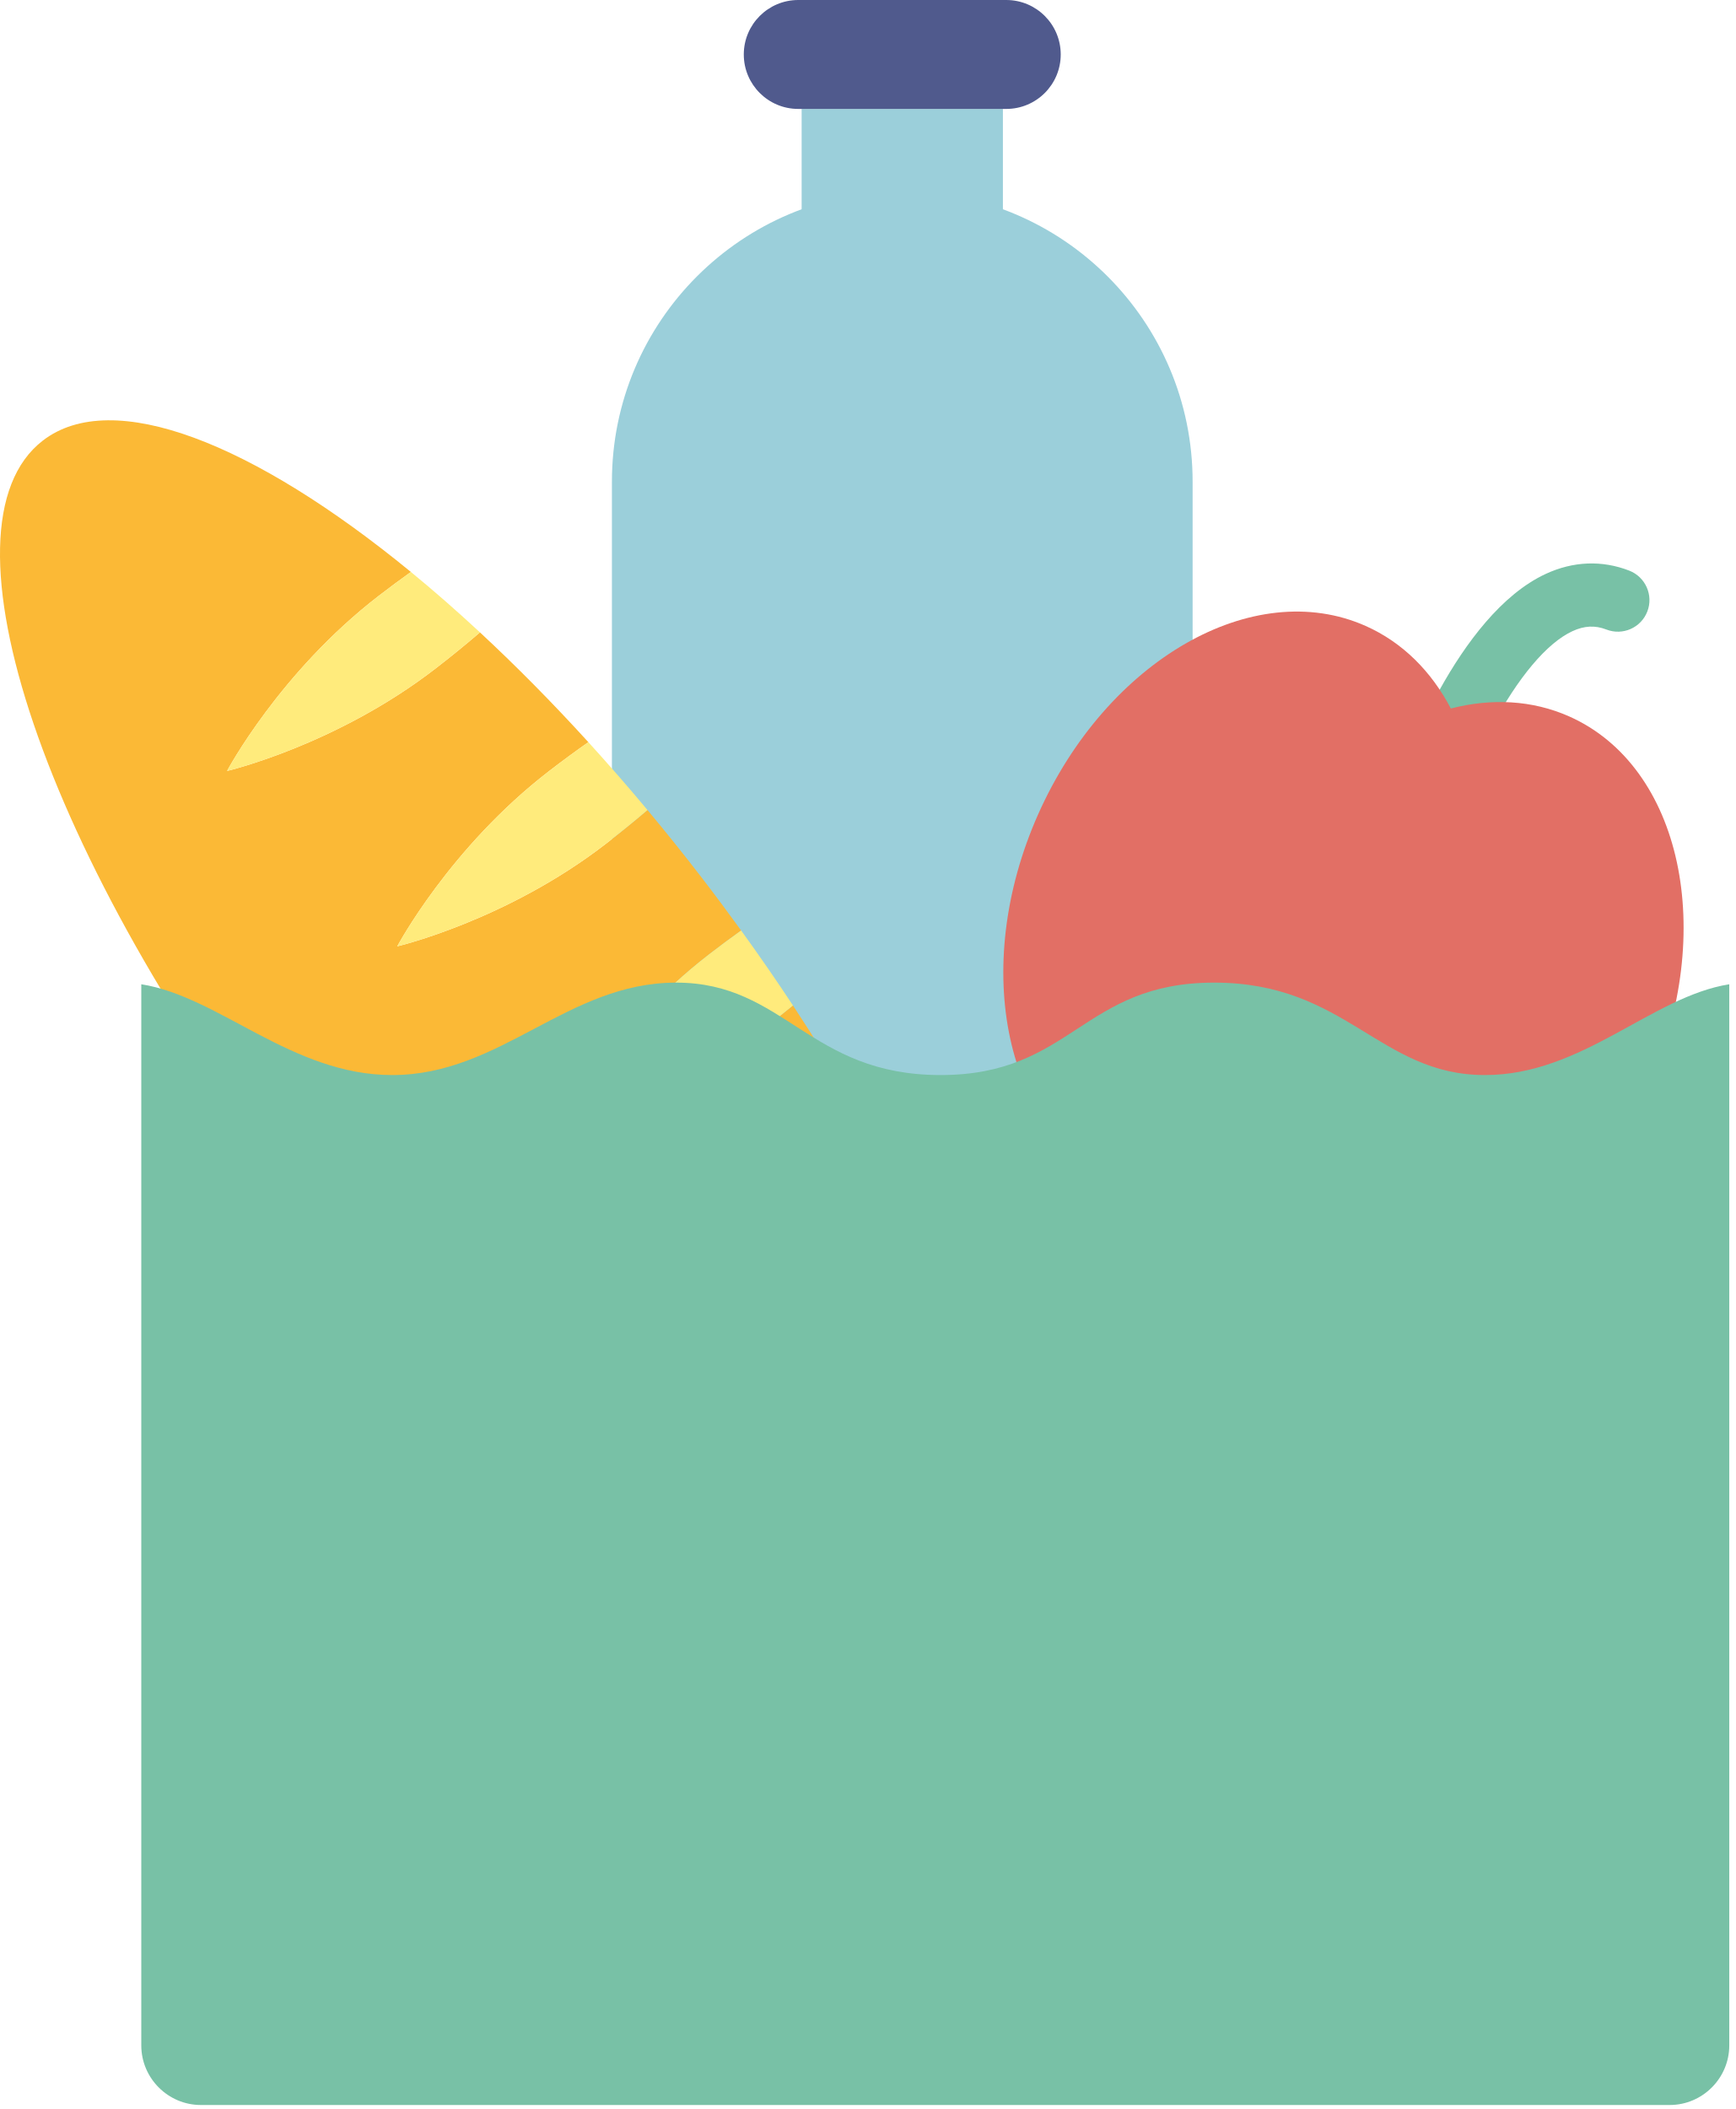
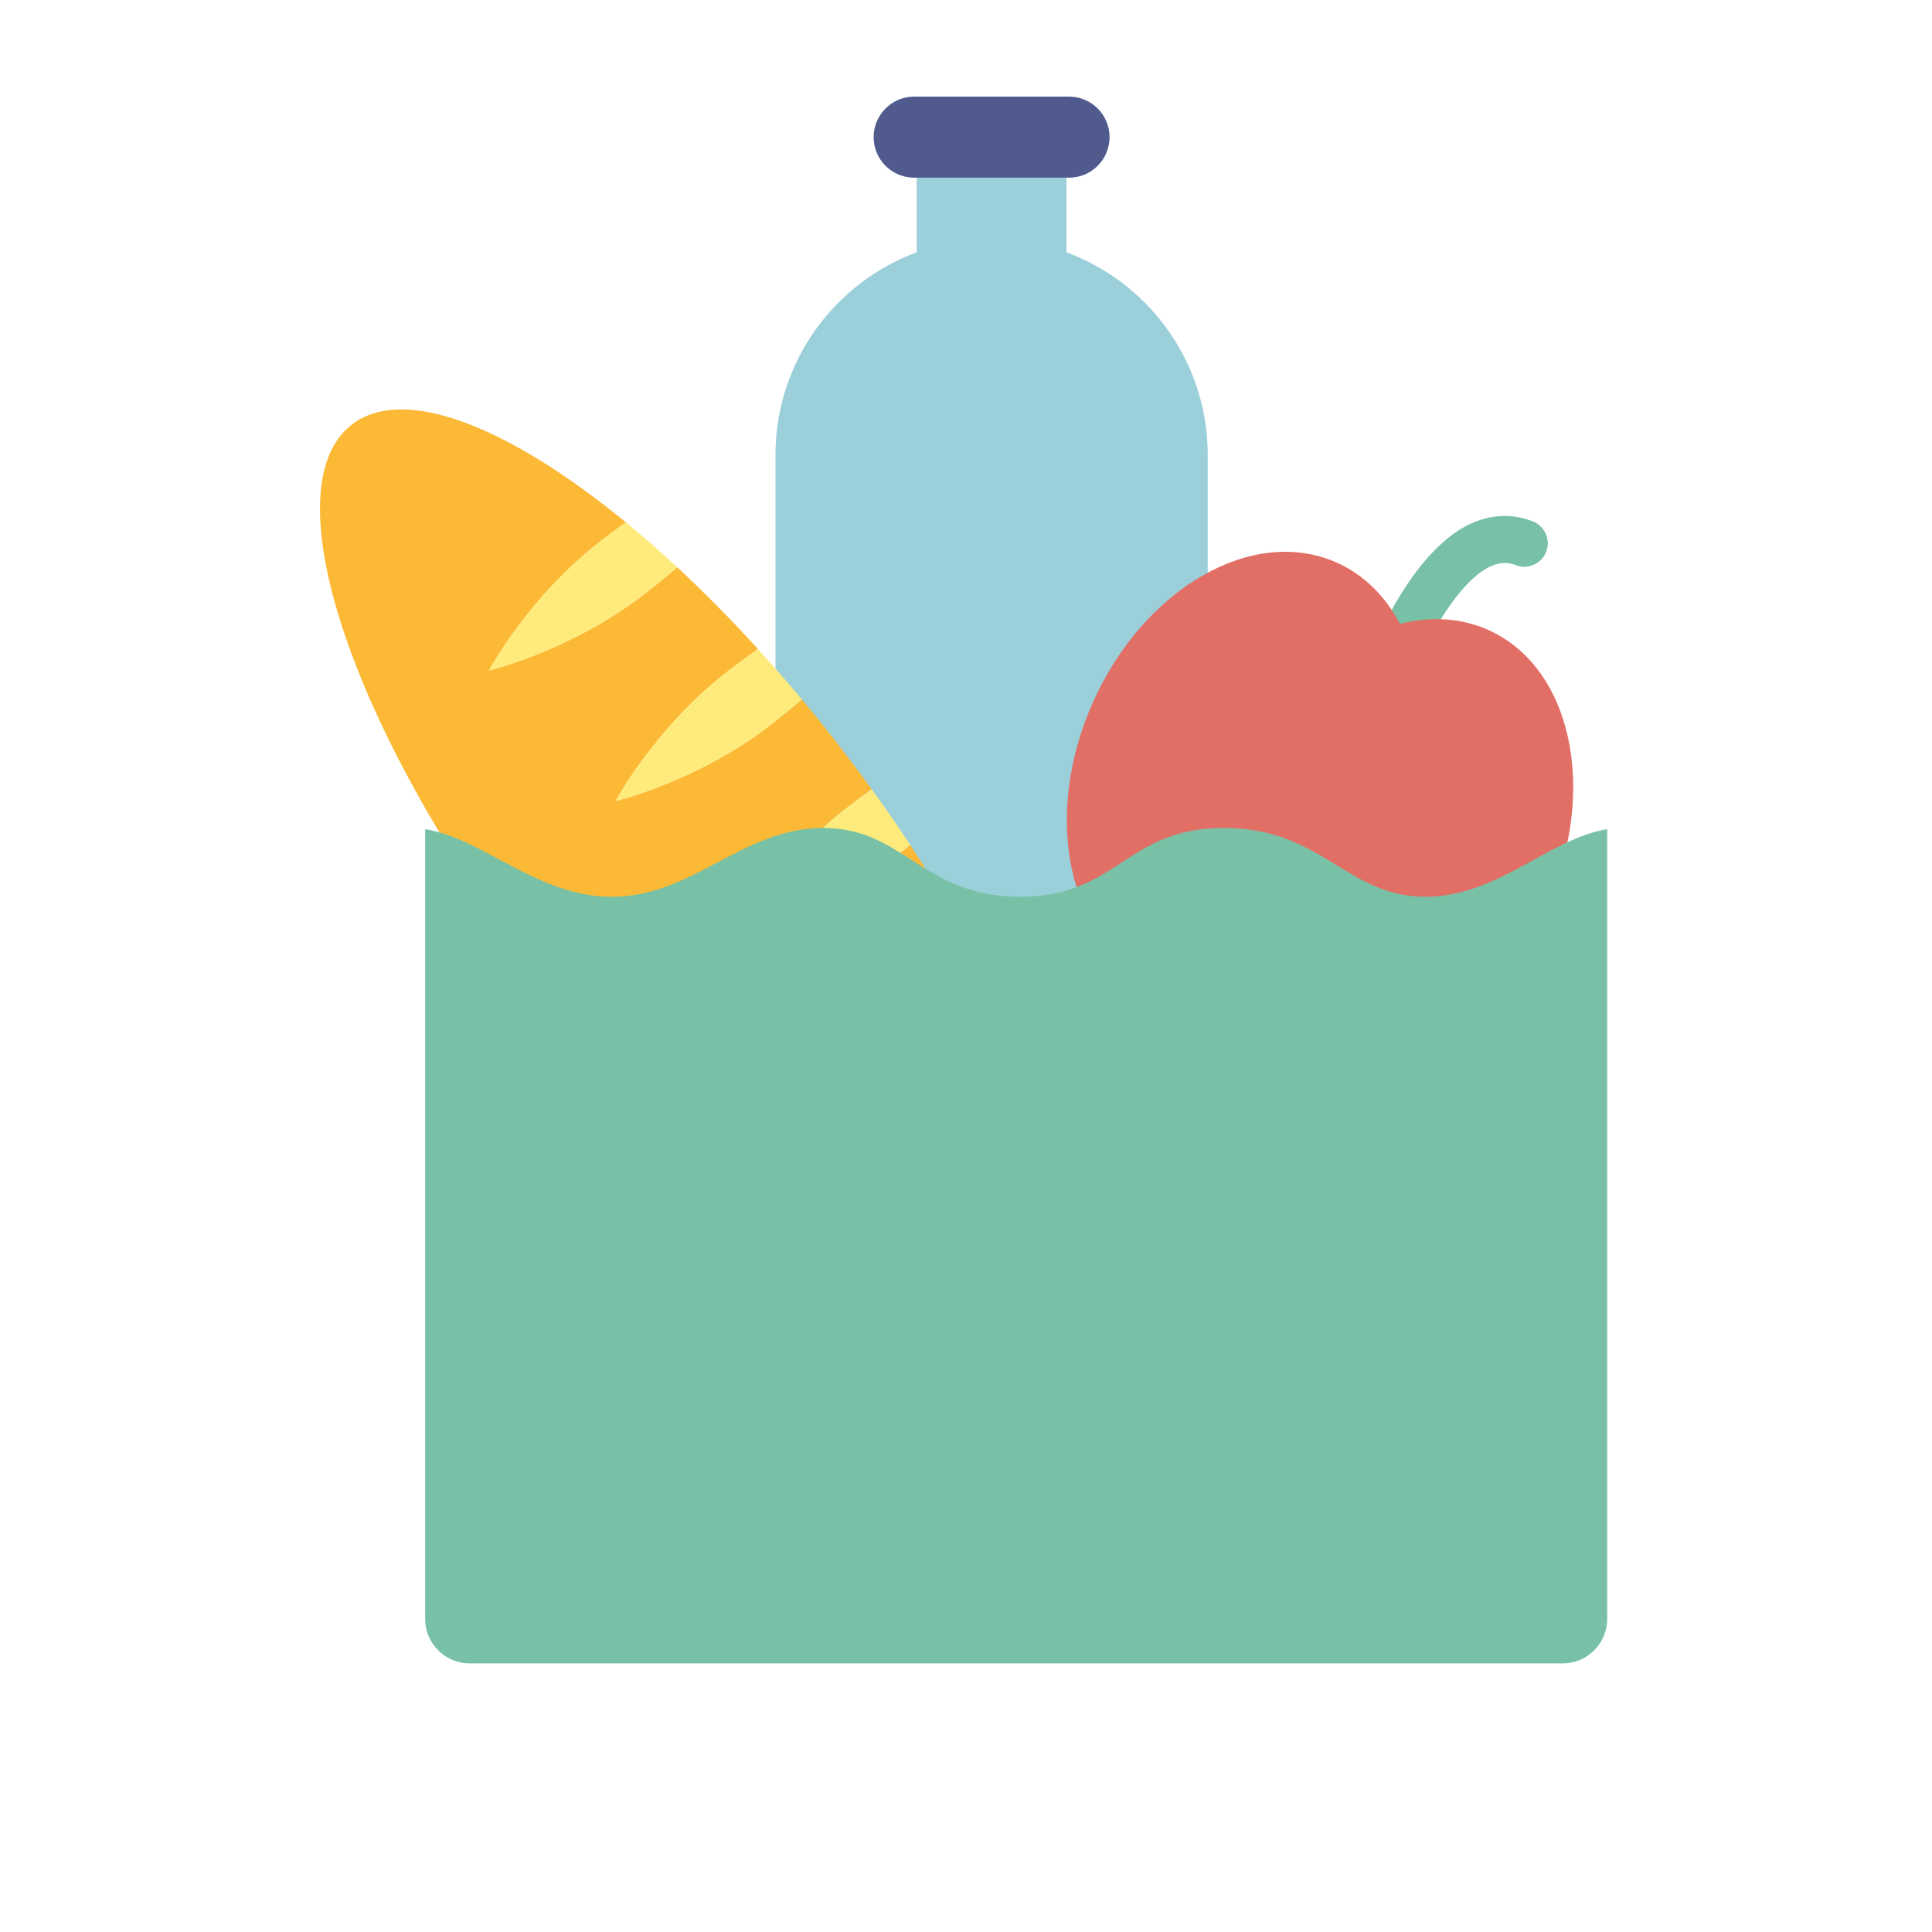
- <svg xmlns="http://www.w3.org/2000/svg" width="214px" height="260px" viewBox="0 0 214 260" version="1.1">
+ <svg xmlns="http://www.w3.org/2000/svg" width="320px" height="320px" viewBox="0 0 320 320" version="1.1">
  <g id="Page-1" stroke="none" stroke-width="1" fill="none" fill-rule="evenodd">
-     <g id="grocery">
+     <g id="grocery" transform="translate(53, 16)">
      <path d="M147.038,204.282 L75.444,204.282 L75.444,59.381 C75.444,39.613 91.469,23.589 111.24,23.589 C131.01,23.589 147.038,39.613 147.038,59.381 L147.038,204.282" id="Fill-37" fill="#9BCFDA" />
      <polygon id="Fill-38" fill="#9BCFDA" points="98.834 47.028 123.648 47.028 123.648 13.429 98.834 13.429" />
      <path d="M124.063,13.429 L98.419,13.429 C94.71,13.429 91.702,10.425 91.702,6.716 C91.702,3.007 94.71,0 98.419,0 L124.063,0 C127.77,0 130.777,3.007 130.777,6.716 C130.777,10.425 127.77,13.429 124.063,13.429" id="Fill-39" fill="#505A8D" />
      <path d="M97.764,123.954 C96.682,124.842 95.561,125.737 94.406,126.627 C82.156,136.066 68.757,139.213 68.757,139.213 C68.757,139.213 75.214,127.059 87.46,117.621 C88.778,116.605 90.085,115.636 91.376,114.714 C89.771,112.497 88.118,110.277 86.408,108.059 C84.239,105.244 82.041,102.511 79.828,99.86 C78.194,101.255 76.455,102.668 74.627,104.078 C62.381,113.517 48.979,116.664 48.979,116.664 C48.979,116.664 55.436,104.51 67.682,95.072 C69.323,93.806 70.948,92.614 72.54,91.495 C68.082,86.6 63.602,82.072 59.174,77.961 C57.445,79.445 55.593,80.956 53.642,82.459 C41.396,91.898 27.994,95.045 27.994,95.045 C27.994,95.045 34.451,82.891 46.697,73.452 C48.032,72.425 49.356,71.444 50.659,70.512 C31.251,54.595 13.868,47.698 5.281,54.315 C-8.469,64.914 5.556,106.158 36.612,146.439 C67.665,186.719 103.985,210.782 117.738,200.183 C129.678,190.98 120.672,158.674 97.764,123.954" id="Fill-40" fill="#FBB936" />
      <path d="M27.994,95.045 C27.994,95.045 41.396,91.898 53.642,82.459 C55.593,80.956 57.445,79.445 59.174,77.961 C56.307,75.299 53.463,72.81 50.659,70.512 C49.356,71.444 48.032,72.425 46.697,73.452 C34.451,82.891 27.994,95.045 27.994,95.045" id="Fill-41" fill="#FFEB7C" />
      <path d="M48.979,116.664 C48.979,116.664 62.381,113.517 74.627,104.078 C76.455,102.668 78.194,101.255 79.828,99.86 C77.414,96.968 74.981,94.176 72.54,91.495 C70.948,92.614 69.323,93.806 67.682,95.072 C55.436,104.51 48.979,116.664 48.979,116.664" id="Fill-42" fill="#FFEB7C" />
      <path d="M68.757,139.213 C68.757,139.213 82.156,136.066 94.406,126.627 C95.561,125.737 96.682,124.842 97.764,123.954 C95.743,120.888 93.611,117.802 91.376,114.714 C90.085,115.636 88.778,116.605 87.46,117.621 C75.214,127.059 68.757,139.213 68.757,139.213" id="Fill-43" fill="#FFEB7C" />
      <path d="M174.237,101.802 C172.414,100.993 171.479,98.91 172.137,96.985 C172.873,94.836 179.639,75.834 190.568,70.754 C193.951,69.182 197.513,69.042 200.877,70.35 C202.876,71.132 203.877,73.386 203.097,75.39 C202.317,77.397 200.06,78.39 198.055,77.61 C196.662,77.068 195.327,77.134 193.858,77.816 C190.713,79.275 187.163,83.494 183.858,89.695 C181.14,94.792 179.526,99.462 179.509,99.509 C178.81,101.542 176.594,102.626 174.561,101.93 L174.237,101.802" id="Fill-44" fill="#78C1A6" />
      <path d="M193.468,88.322 C188.895,86.291 183.866,86.062 178.873,87.345 C176.484,82.781 172.941,79.202 168.371,77.168 C154.51,71.009 136.432,81.407 127.991,100.394 C119.551,119.379 123.943,139.765 137.804,145.926 C142.376,147.957 147.406,148.185 152.398,146.902 C154.787,151.467 158.33,155.046 162.9,157.079 C176.761,163.238 194.839,152.841 203.281,133.853 C211.72,114.868 207.329,94.483 193.468,88.322" id="Fill-45" fill="#E26F65" />
      <path d="M183.081,132.534 C170.056,132.534 165.986,121.138 149.704,121.138 C133.424,121.138 132.203,132.534 115.96,132.534 C99.714,132.534 96.79,121.138 83.359,121.138 C69.927,121.138 61.785,132.534 48.353,132.534 C35.967,132.534 27.034,122.848 17.42,121.342 L17.42,252.163 C17.42,256.203 20.725,259.507 24.763,259.507 L205.859,259.507 C209.897,259.507 213.202,256.203 213.202,252.163 L213.202,121.342 C203.646,122.852 195.092,132.534 183.081,132.534" id="Fill-46" fill="#78C1A6" />
    </g>
  </g>
</svg>
